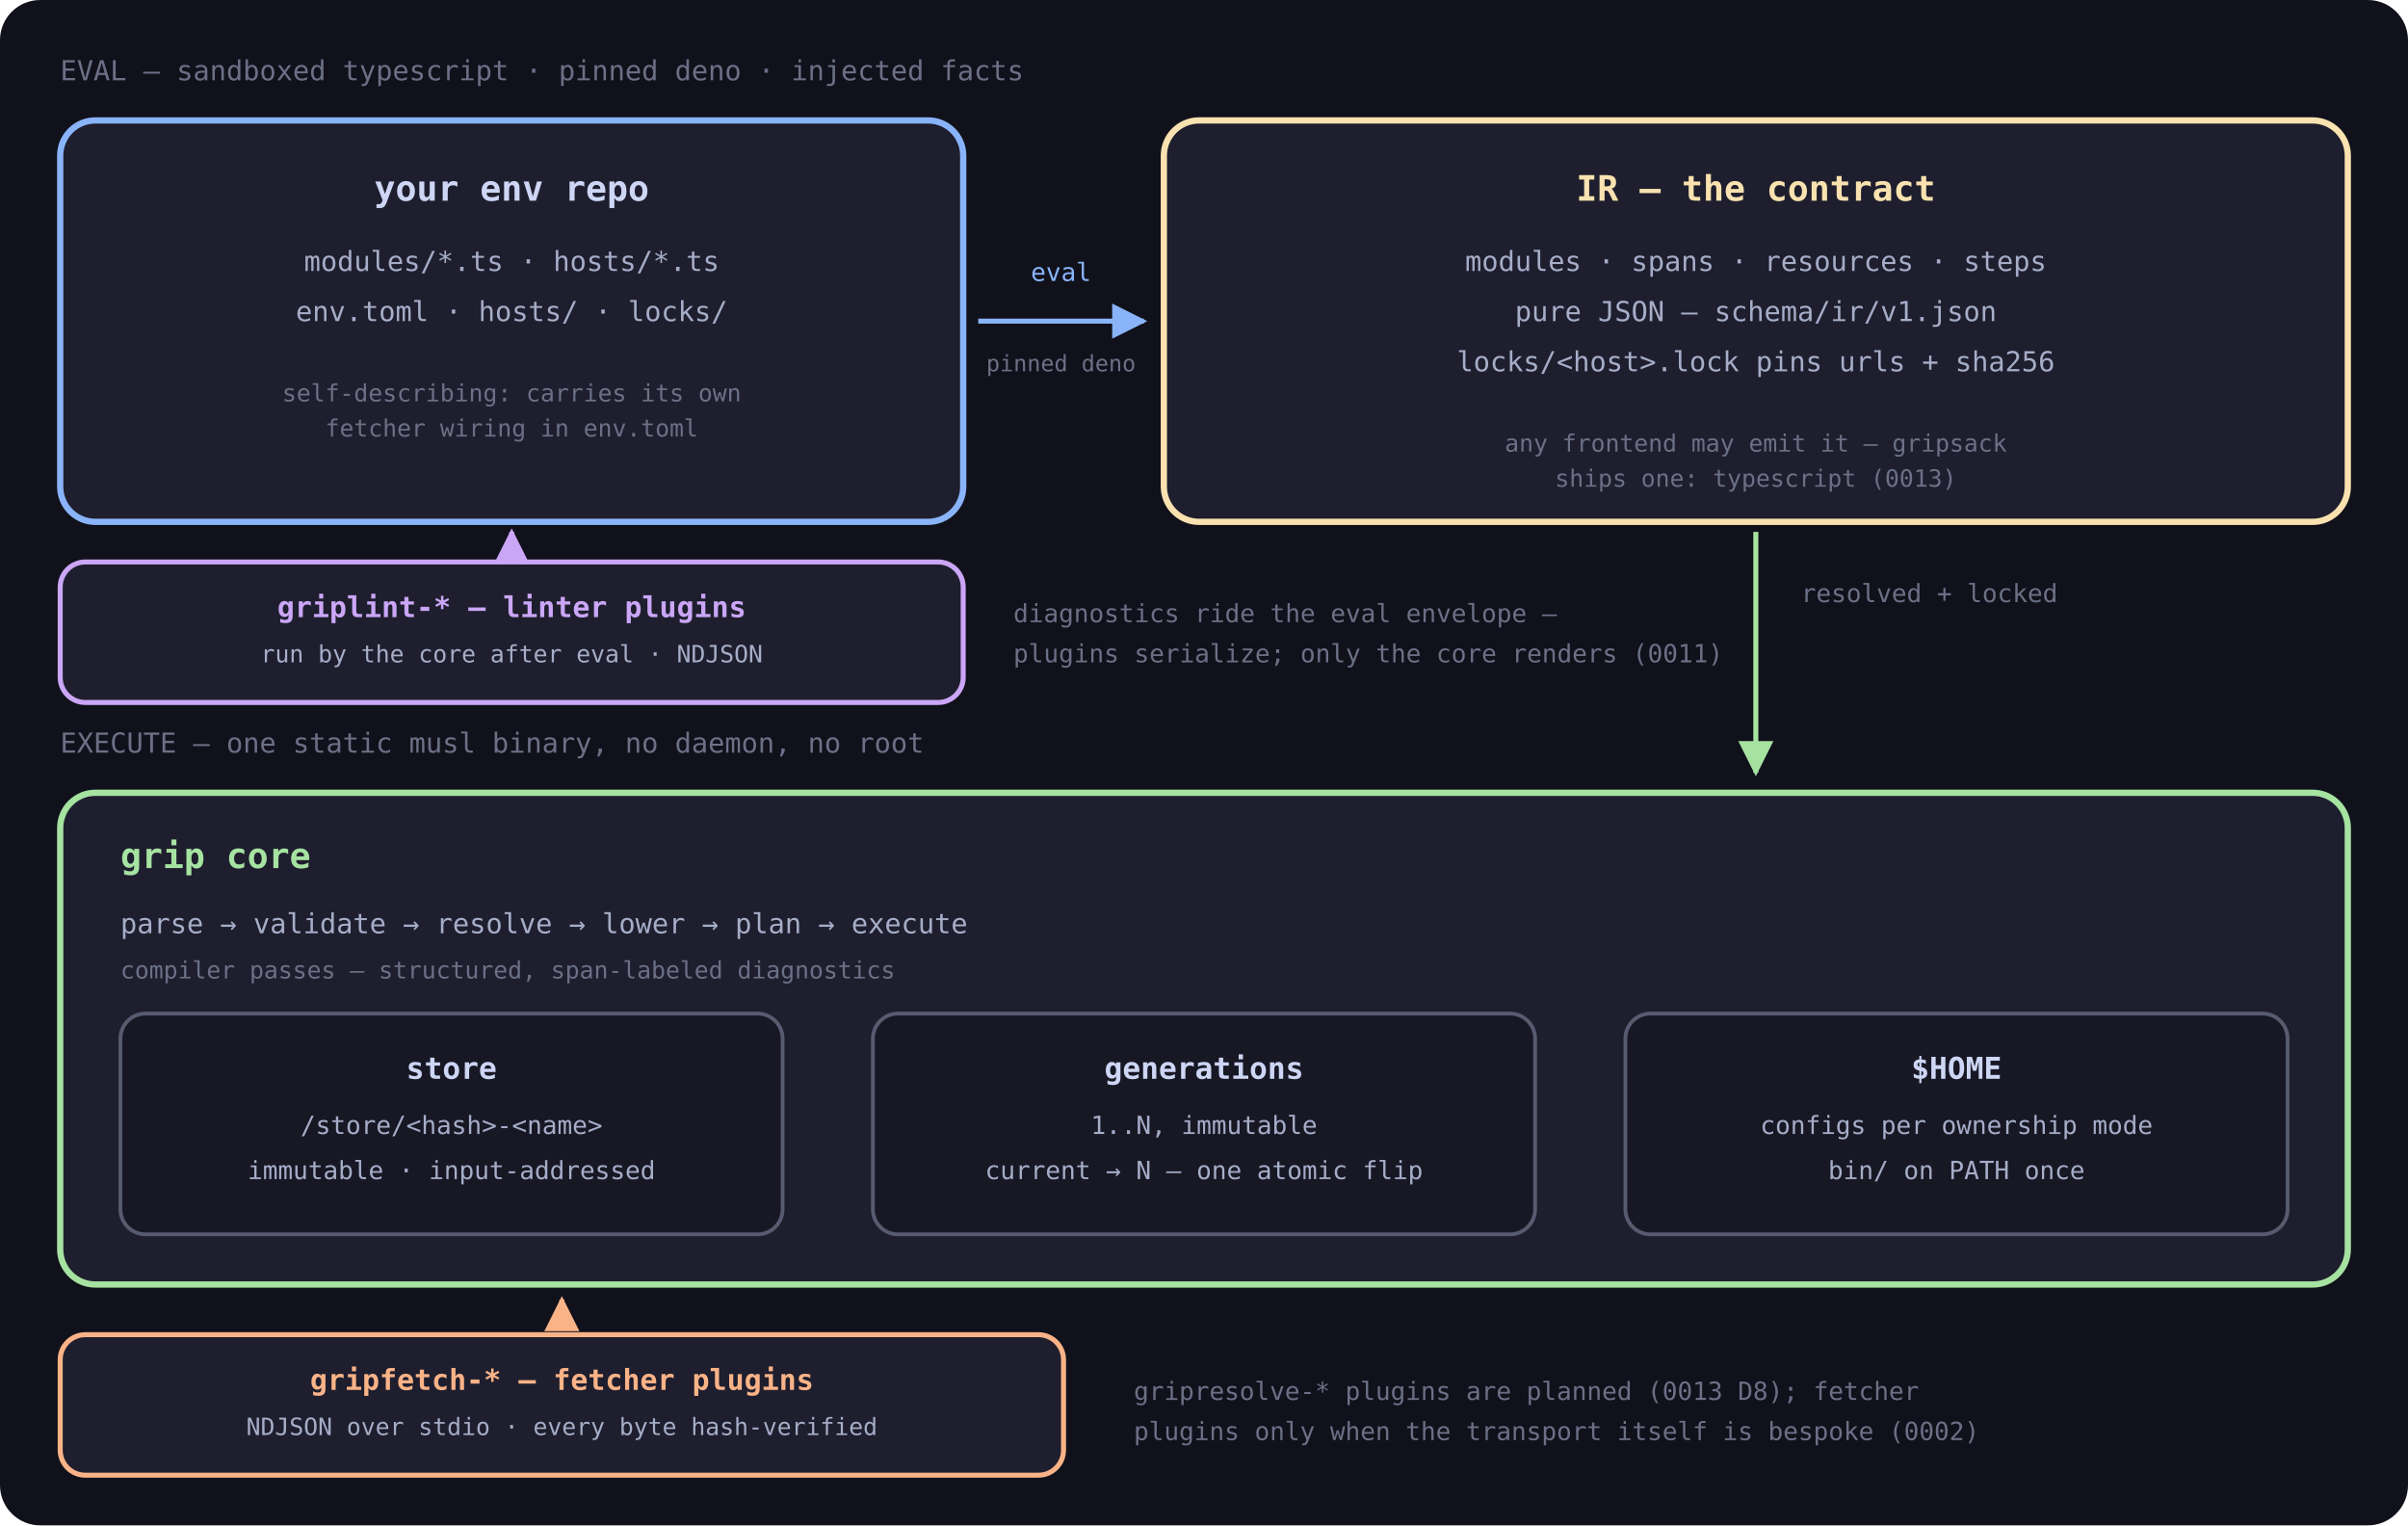
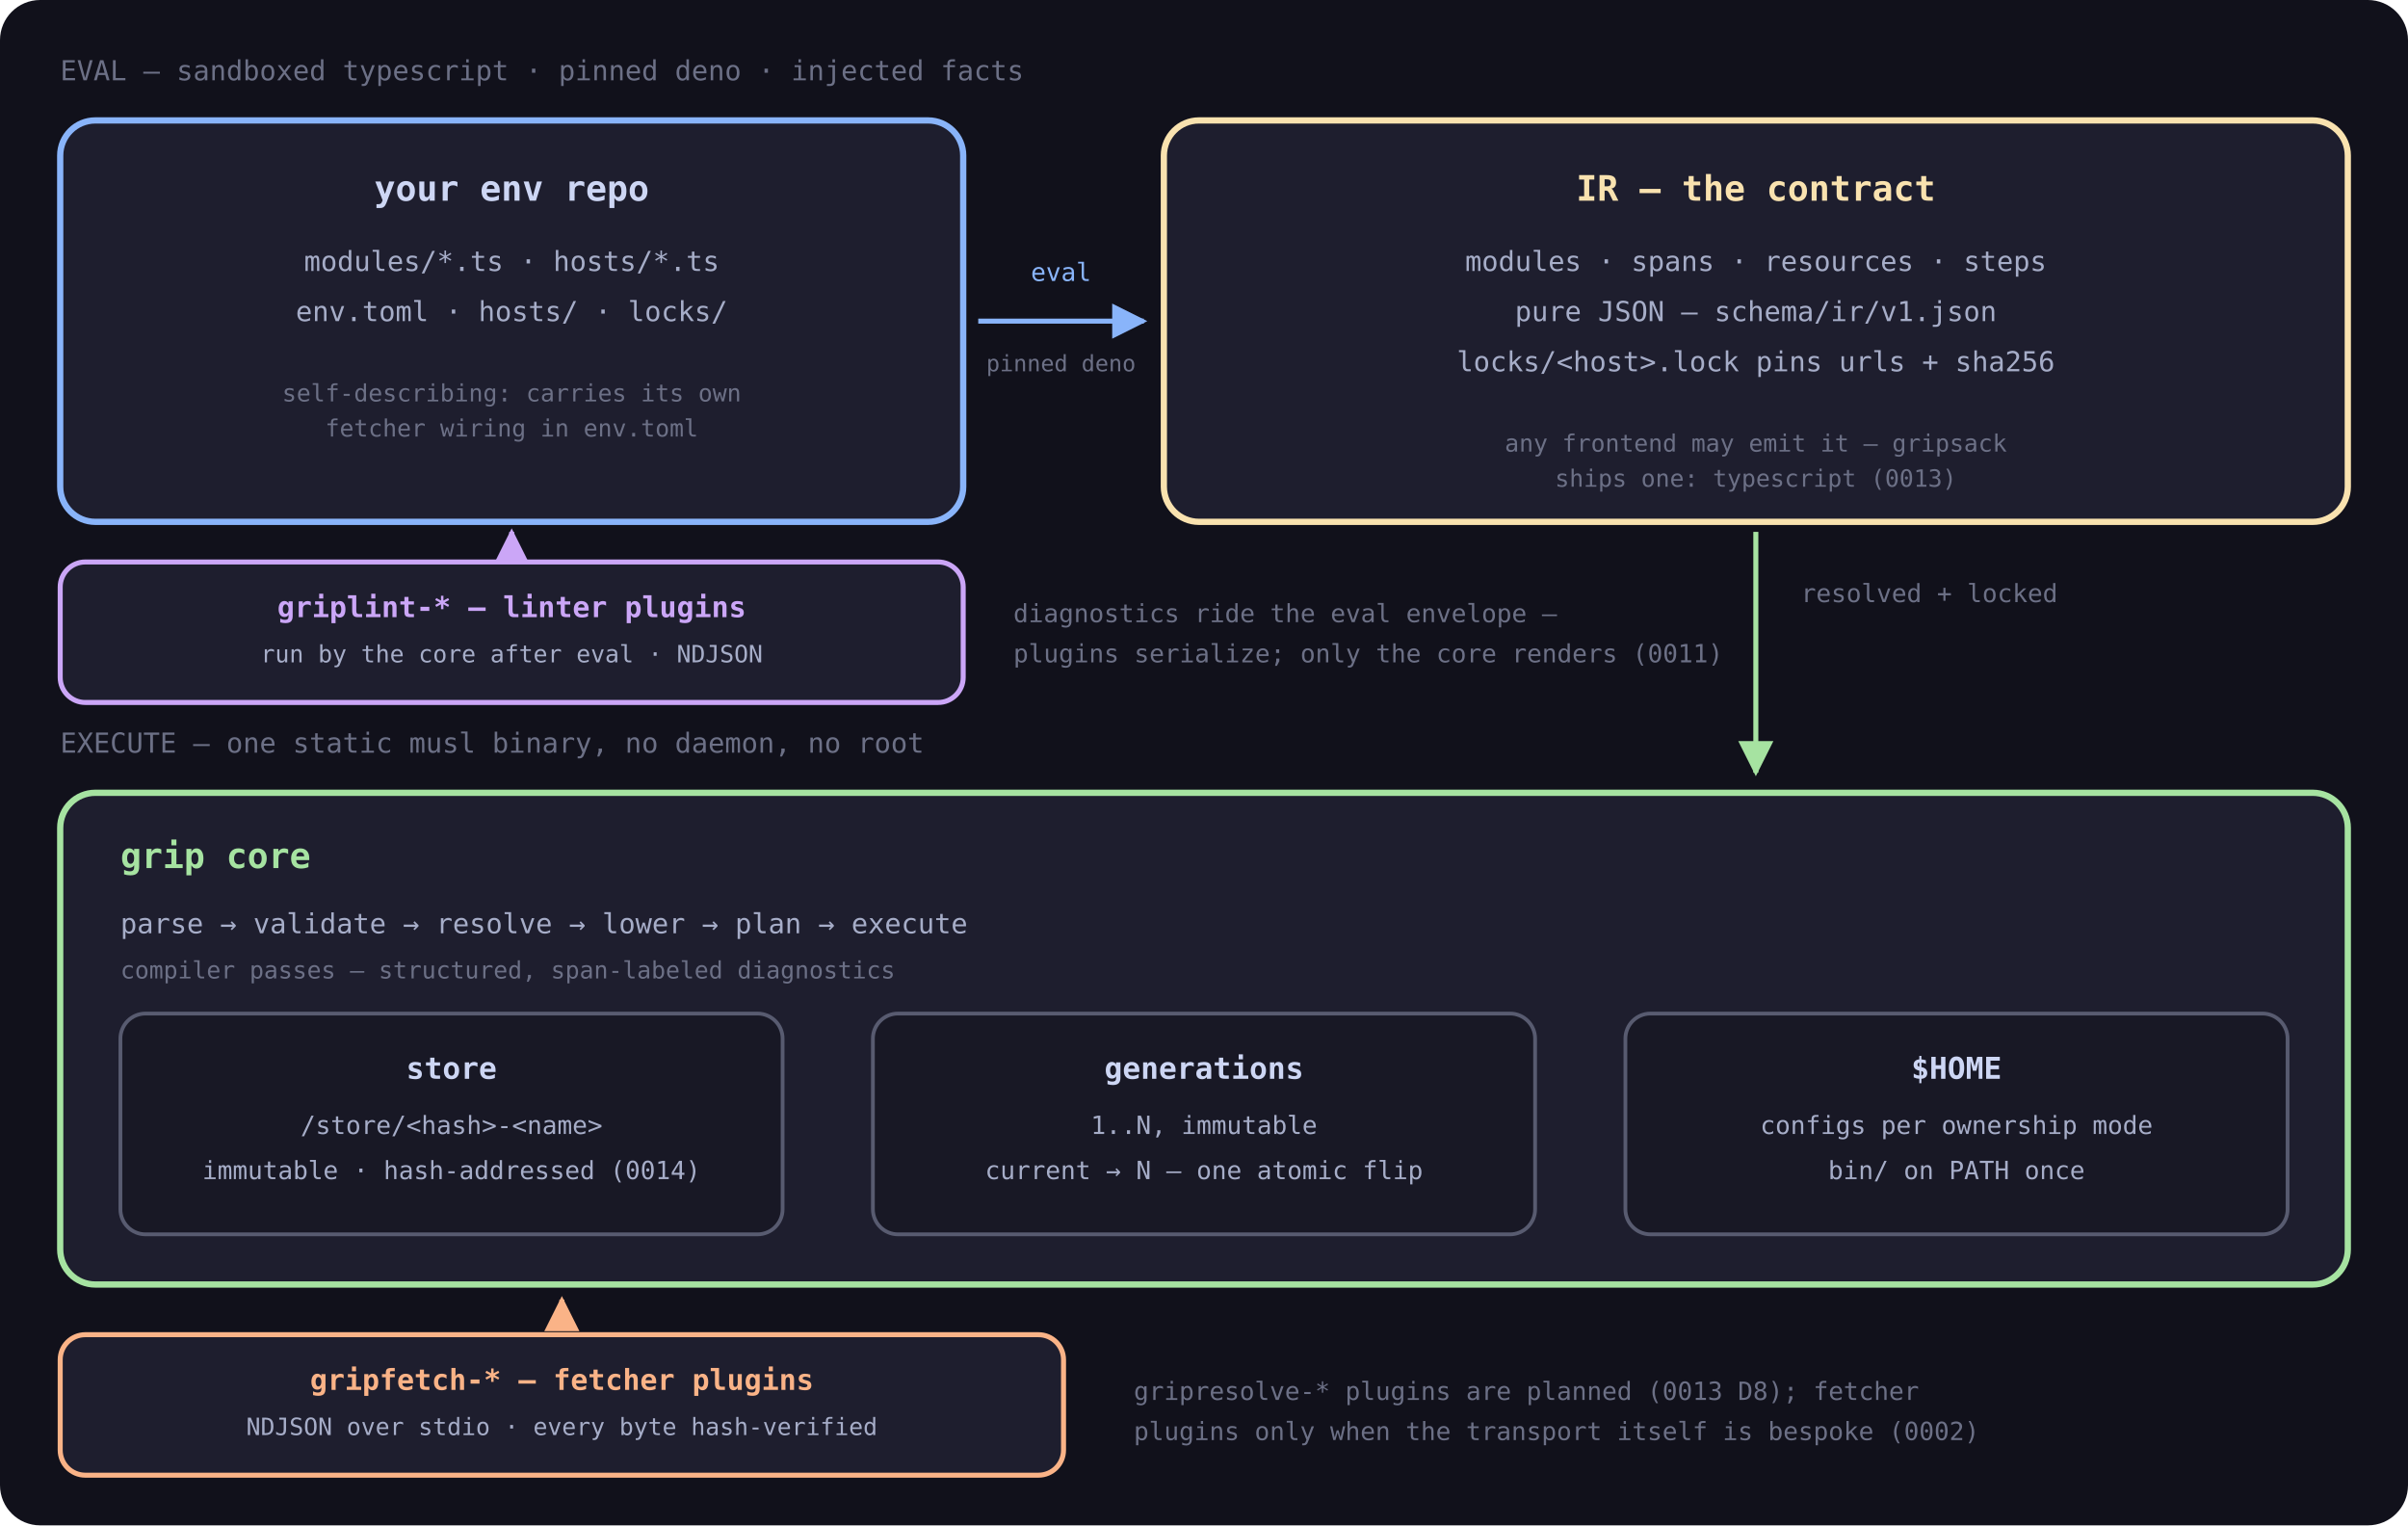
<svg xmlns="http://www.w3.org/2000/svg" viewBox="0 0 960 608" font-family="DejaVu Sans Mono, monospace">
  <defs>
    <marker id="arr" viewBox="0 0 10 10" refX="9" refY="5" markerWidth="7" markerHeight="7" orient="auto-start-reverse">
      <path d="M 0 0 L 10 5 L 0 10 z" fill="#89b4fa" />
    </marker>
    <marker id="arrg" viewBox="0 0 10 10" refX="9" refY="5" markerWidth="7" markerHeight="7" orient="auto-start-reverse">
      <path d="M 0 0 L 10 5 L 0 10 z" fill="#a6e3a1" />
    </marker>
    <marker id="arrp" viewBox="0 0 10 10" refX="9" refY="5" markerWidth="7" markerHeight="7" orient="auto-start-reverse">
      <path d="M 0 0 L 10 5 L 0 10 z" fill="#fab387" />
    </marker>
    <marker id="arrm" viewBox="0 0 10 10" refX="9" refY="5" markerWidth="7" markerHeight="7" orient="auto-start-reverse">
      <path d="M 0 0 L 10 5 L 0 10 z" fill="#cba6f7" />
    </marker>
  </defs>
  <rect width="960" height="608" rx="16" fill="#11111b" />
  <text x="24" y="32" font-size="11" fill="#6c7086">EVAL — sandboxed typescript · pinned deno · injected facts</text>
  <rect x="24" y="48" width="360" height="160" rx="14" fill="#1e1e2e" stroke="#89b4fa" stroke-width="2.5" />
  <text x="204" y="80" text-anchor="middle" font-size="14" font-weight="bold" fill="#cdd6f4">your env repo</text>
  <text x="204" y="108" text-anchor="middle" font-size="11" fill="#a6adc8">modules/*.ts · hosts/*.ts</text>
  <text x="204" y="128" text-anchor="middle" font-size="11" fill="#a6adc8">env.toml · hosts/ · locks/</text>
  <text x="204" y="160" text-anchor="middle" font-size="9.5" fill="#6c7086">self-describing: carries its own</text>
  <text x="204" y="174" text-anchor="middle" font-size="9.5" fill="#6c7086">fetcher wiring in env.toml</text>
  <line x1="390" y1="128" x2="456" y2="128" stroke="#89b4fa" stroke-width="2" marker-end="url(#arr)" />
  <text x="423" y="112" text-anchor="middle" font-size="10" fill="#89b4fa">eval</text>
  <text x="423" y="148" text-anchor="middle" font-size="9" fill="#6c7086">pinned deno</text>
  <rect x="464" y="48" width="472" height="160" rx="14" fill="#1e1e2e" stroke="#f9e2af" stroke-width="2.5" />
  <text x="700" y="80" text-anchor="middle" font-size="14" font-weight="bold" fill="#f9e2af">IR — the contract</text>
  <text x="700" y="108" text-anchor="middle" font-size="11" fill="#a6adc8">modules · spans · resources · steps</text>
  <text x="700" y="128" text-anchor="middle" font-size="11" fill="#a6adc8">pure JSON — schema/ir/v1.json</text>
  <text x="700" y="148" text-anchor="middle" font-size="11" fill="#a6adc8">locks/&lt;host&gt;.lock pins urls + sha256</text>
  <text x="700" y="180" text-anchor="middle" font-size="9.5" fill="#6c7086">any frontend may emit it — gripsack</text>
  <text x="700" y="194" text-anchor="middle" font-size="9.5" fill="#6c7086">ships one: typescript (0013)</text>
  <line x1="700" y1="212" x2="700" y2="308" stroke="#a6e3a1" stroke-width="2" marker-end="url(#arrg)" />
  <text x="718" y="240" font-size="10" fill="#6c7086">resolved + locked</text>
  <rect x="24" y="224" width="360" height="56" rx="10" fill="#1e1e2e" stroke="#cba6f7" stroke-width="2" />
  <text x="204" y="246" text-anchor="middle" font-size="11.5" font-weight="bold" fill="#cba6f7">griplint-* — linter plugins</text>
  <text x="204" y="264" text-anchor="middle" font-size="9.5" fill="#a6adc8">run by the core after eval · NDJSON</text>
  <line x1="204" y1="220" x2="204" y2="212" stroke="#cba6f7" stroke-width="2" marker-end="url(#arrm)" />
  <text x="404" y="248" font-size="10" fill="#6c7086">diagnostics ride the eval envelope —</text>
  <text x="404" y="264" font-size="10" fill="#6c7086">plugins serialize; only the core renders (0011)</text>
  <text x="24" y="300" font-size="11" fill="#6c7086">EXECUTE — one static musl binary, no daemon, no root</text>
  <rect x="24" y="316" width="912" height="196" rx="14" fill="#1e1e2e" stroke="#a6e3a1" stroke-width="2.5" />
  <text x="48" y="346" font-size="14" font-weight="bold" fill="#a6e3a1">grip core</text>
  <text x="48" y="372" font-size="11" fill="#a6adc8">parse → validate → resolve → lower → plan → execute</text>
  <text x="48" y="390" font-size="9.5" fill="#6c7086">compiler passes — structured, span-labeled diagnostics</text>
  <rect x="48" y="404" width="264" height="88" rx="10" fill="#181825" stroke="#585b70" stroke-width="1.5" />
  <text x="180" y="430" text-anchor="middle" font-size="12" font-weight="bold" fill="#cdd6f4">store</text>
  <text x="180" y="452" text-anchor="middle" font-size="10" fill="#a6adc8">/store/&lt;hash&gt;-&lt;name&gt;</text>
-   <text x="180" y="470" text-anchor="middle" font-size="10" fill="#a6adc8">immutable · input-addressed</text>
+   <text x="180" y="470" text-anchor="middle" font-size="10" fill="#a6adc8">immutable · hash-addressed (0014)</text>
  <rect x="348" y="404" width="264" height="88" rx="10" fill="#181825" stroke="#585b70" stroke-width="1.5" />
  <text x="480" y="430" text-anchor="middle" font-size="12" font-weight="bold" fill="#cdd6f4">generations</text>
  <text x="480" y="452" text-anchor="middle" font-size="10" fill="#a6adc8">1..N, immutable</text>
  <text x="480" y="470" text-anchor="middle" font-size="10" fill="#a6adc8">current → N — one atomic flip</text>
  <rect x="648" y="404" width="264" height="88" rx="10" fill="#181825" stroke="#585b70" stroke-width="1.5" />
  <text x="780" y="430" text-anchor="middle" font-size="12" font-weight="bold" fill="#cdd6f4">$HOME</text>
  <text x="780" y="452" text-anchor="middle" font-size="10" fill="#a6adc8">configs per ownership mode</text>
  <text x="780" y="470" text-anchor="middle" font-size="10" fill="#a6adc8">bin/ on PATH once</text>
  <rect x="24" y="532" width="400" height="56" rx="10" fill="#1e1e2e" stroke="#fab387" stroke-width="2" />
  <text x="224" y="554" text-anchor="middle" font-size="11.5" font-weight="bold" fill="#fab387">gripfetch-* — fetcher plugins</text>
  <text x="224" y="572" text-anchor="middle" font-size="9.5" fill="#a6adc8">NDJSON over stdio · every byte hash-verified</text>
  <line x1="224" y1="526" x2="224" y2="518" stroke="#fab387" stroke-width="2" marker-end="url(#arrp)" />
  <text x="452" y="558" font-size="10" fill="#6c7086">gripresolve-* plugins are planned (0013 D8); fetcher</text>
  <text x="452" y="574" font-size="10" fill="#6c7086">plugins only when the transport itself is bespoke (0002)</text>
</svg>
